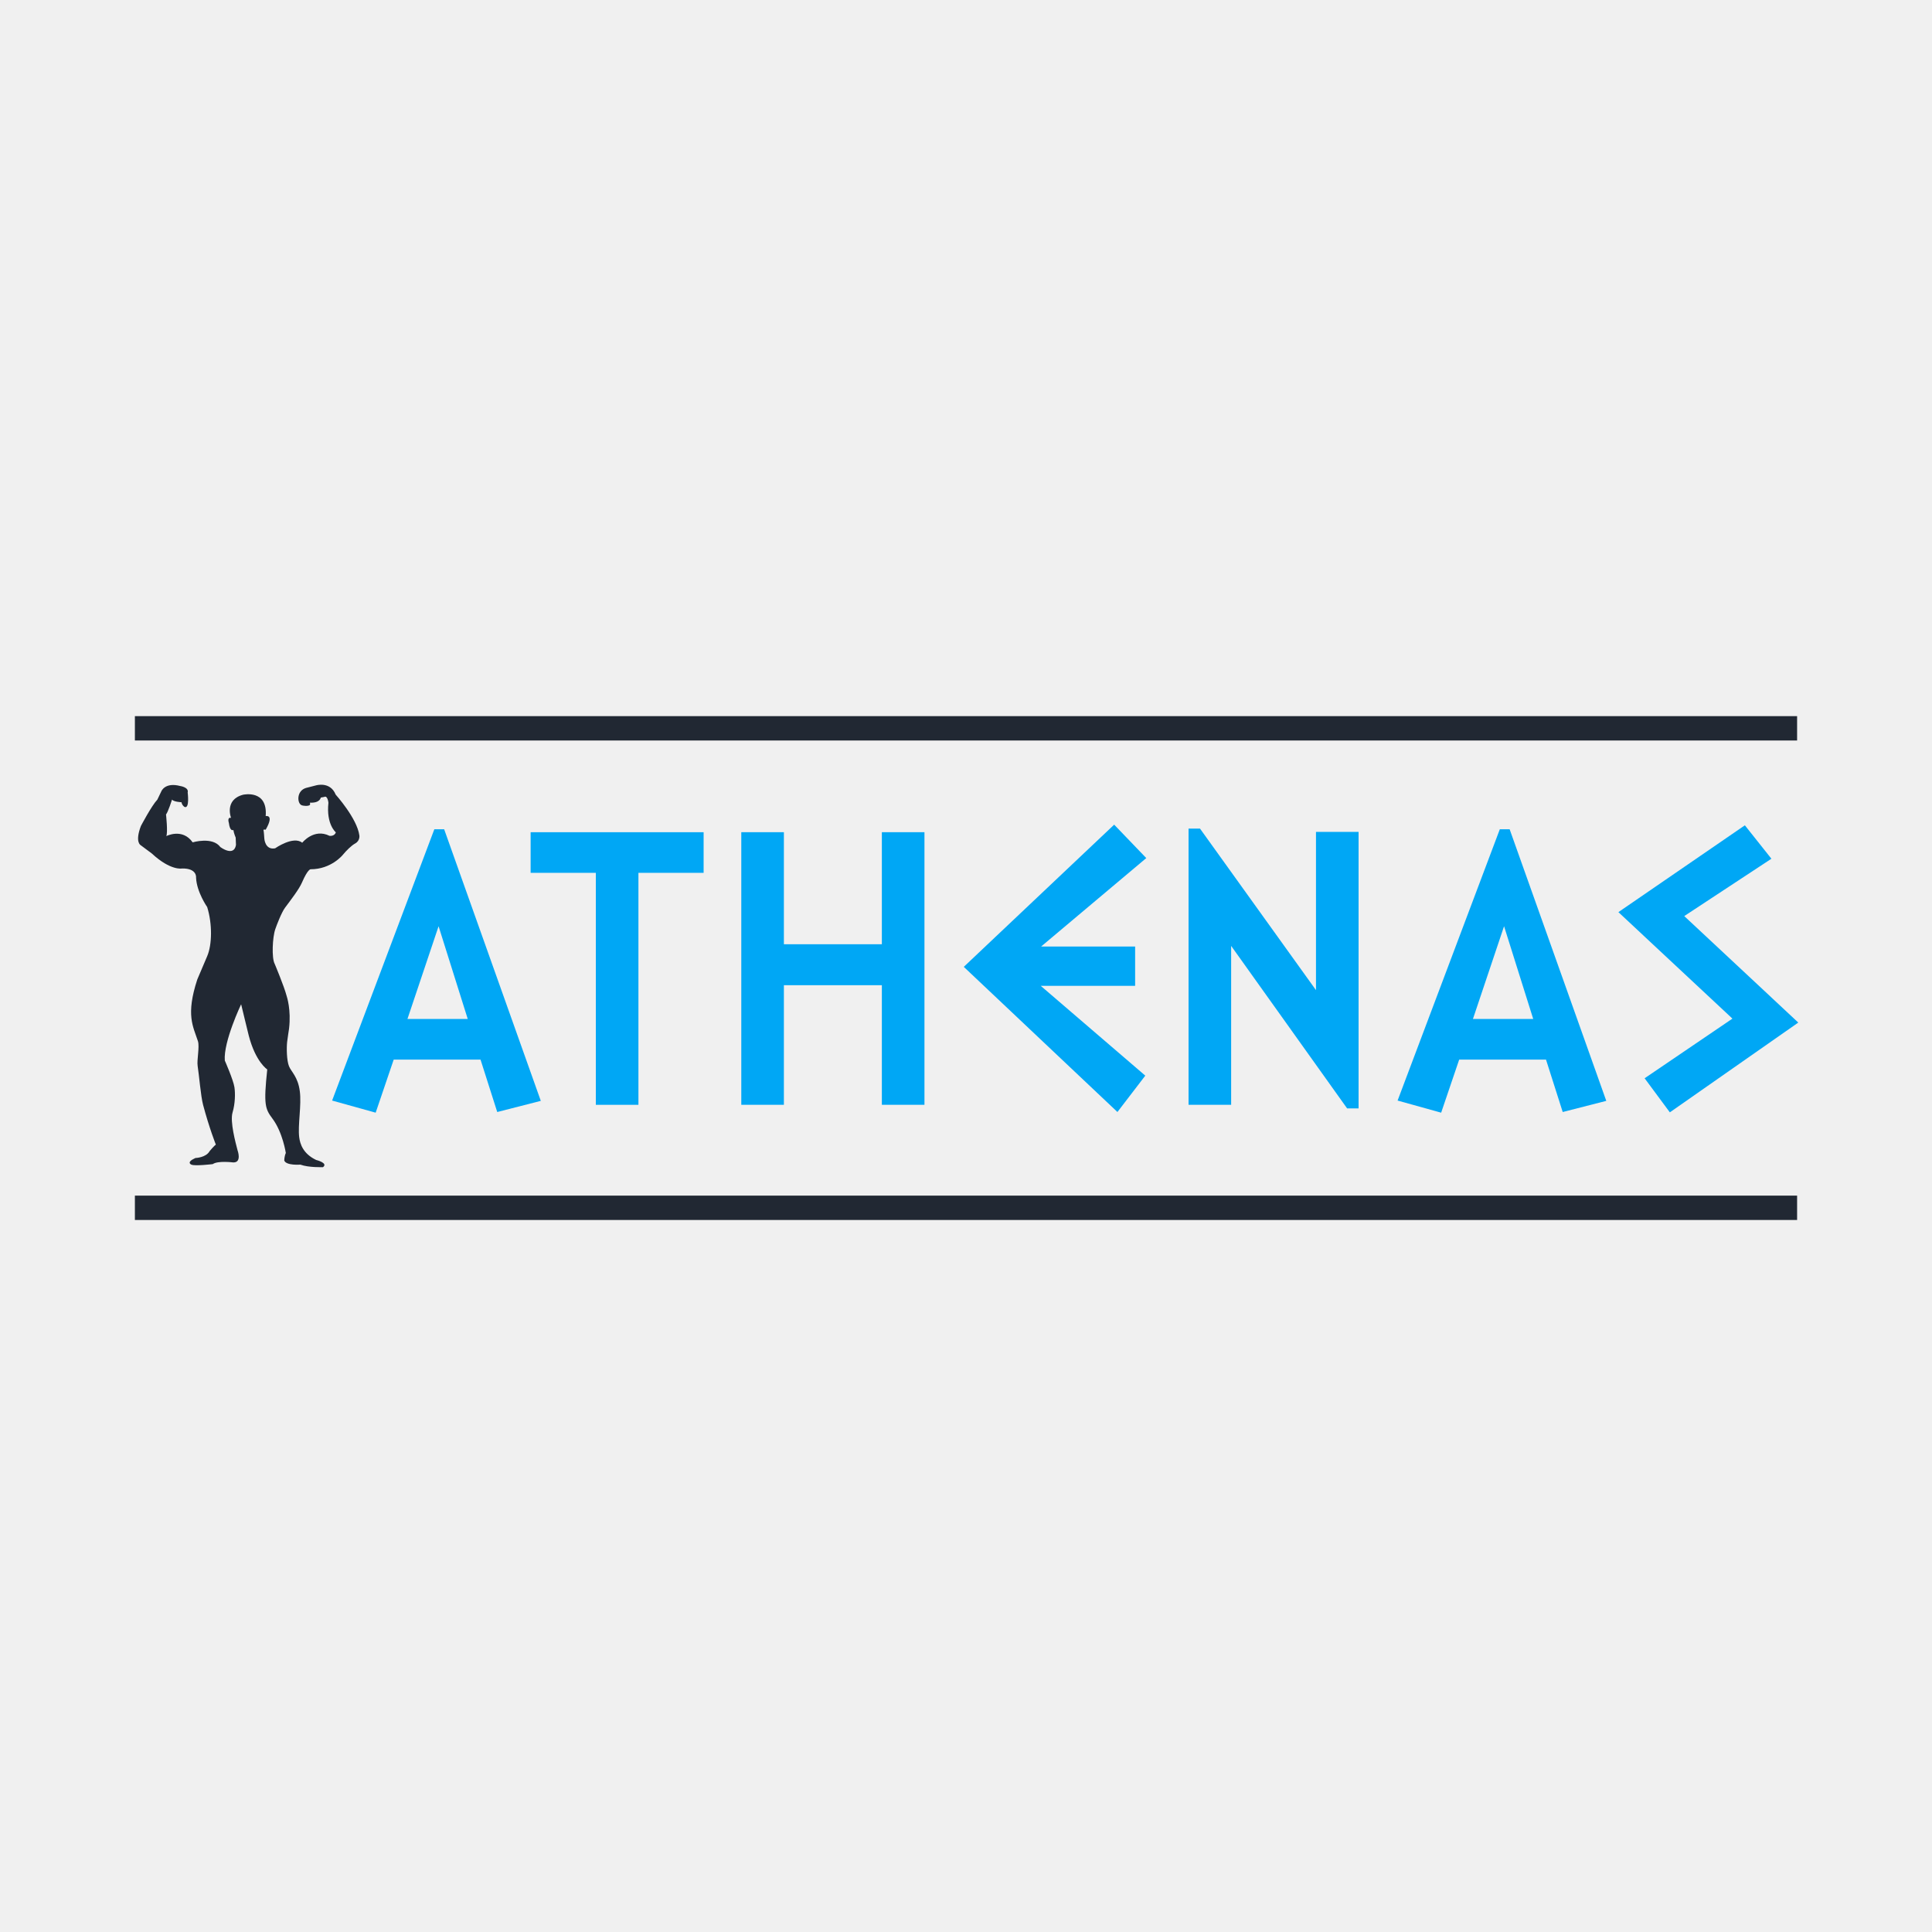
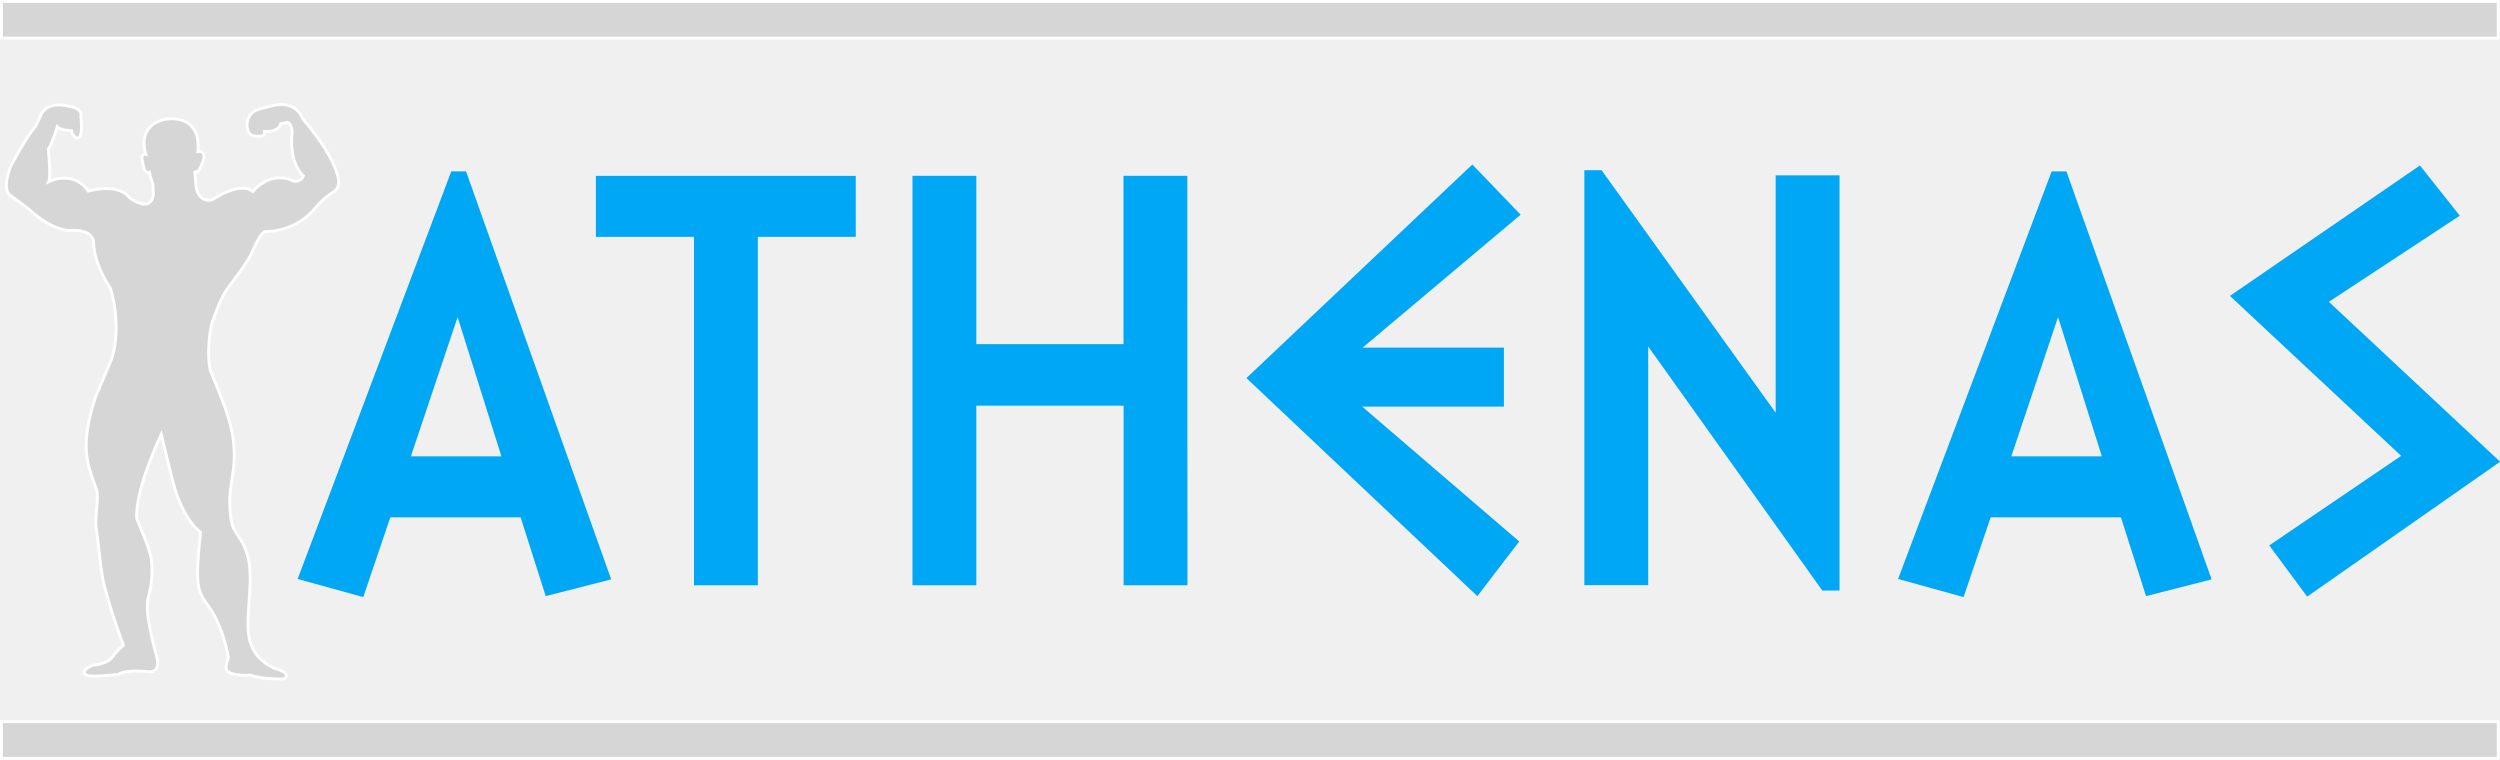
- <svg xmlns="http://www.w3.org/2000/svg" version="1.1" x="0px" y="0px" viewBox="0 0 1000 1000" style="enable-background:new 0 0 1000 1000;" xml:space="preserve">
-   <style type="text/css">
- 	.st0{fill:#00A7F5;}
- 	.st1{fill:#212833;}
- </style>
+ <svg xmlns="http://www.w3.org/2000/svg" viewBox="0 0 861.47 261.79">
+   <defs>
+     <style>.cls-1{fill:#00a7f5;}.cls-2{fill:#d6d6d6;stroke:#fff;stroke-miterlimit:10;}</style>
+   </defs>
  <g id="txt">
-     <g>
-       <path class="st0" d="M279.92,569.81l-22.55,5.77l-8.65-27.13h-44.94l-9.33,27.47l-22.55-6.27l52.91-140.42h5.09L279.92,569.81z     M242.1,527.41l-15.09-47.99l-16.11,47.99H242.1z" />
-       <path class="st0" d="M364.2,451.78h-33.75v120.07h-22.05V451.78h-33.75v-21.03h89.54V451.78z" />
-       <path class="st0" d="M478.5,571.84h-22.05v-61.9h-50.71v61.9h-22.05v-141.1h22.05v58h50.71v-58h22.05V571.84z" />
-       <path class="st0" d="M593.31,444.14l-54.44,45.79h48.67v20.35h-48.84l54.1,46.47l-14.42,18.82l-79.53-75.13l77.84-73.6    L593.31,444.14z" />
-       <path class="st0" d="M703.2,573.71h-5.93l-60.03-84.12v82.25h-22.05V428.88h5.93l60.03,83.61v-81.91h22.05V573.71z" />
-       <path class="st0" d="M831.41,569.81l-22.55,5.77l-8.65-27.13h-44.94l-9.33,27.47l-22.55-6.27l52.91-140.42h5.09L831.41,569.81z     M793.59,527.41l-15.09-47.99l-16.11,47.99H793.59z" />
-       <path class="st0" d="M930.79,529.28l-66.48,46.47l-13.06-17.64l45.45-30.87l-59.02-55.12l65.46-44.94l13.74,17.3l-45.11,29.68    L930.79,529.28z" />
-     </g>
+     <path class="cls-1" d="M210.1,199.14l-22.55,5.77-8.65-27.14H134l-9.33,27.48L102.07,199,155,58.56h5.09Zm-37.82-42.39-15.09-48-16.11,48Z" transform="translate(0.5 0.5)" />
+     <path class="cls-1" d="M294.38,81.11H260.64V201.18h-22V81.11H204.84v-21h89.54Z" transform="translate(0.5 0.5)" />
+     <path class="cls-1" d="M408.68,201.18h-22v-61.9H335.93v61.9h-22V60.08h22v58h50.71v-58h22Z" transform="translate(0.5 0.5)" />
+     <path class="cls-1" d="M523.49,73.48l-54.43,45.79h48.67v20.35H468.89L523,186.08l-14.42,18.83L429,129.78l77.84-73.6Z" transform="translate(0.5 0.5)" />
+     <path class="cls-1" d="M633.38,203h-5.93l-60-84.11v82.25h-22v-143h5.93l60,83.6V59.91h22Z" transform="translate(0.5 0.5)" />
+     <path class="cls-1" d="M761.59,199.14,739,204.91l-8.65-27.14H685.45l-9.33,27.48L653.56,199,706.48,58.56h5.08Zm-37.82-42.39-15.09-48-16.11,48Z" transform="translate(0.5 0.5)" />
+     <path class="cls-1" d="M861,158.61l-66.48,46.47-13.06-17.64,45.45-30.86-59-55.12,65.46-44.94,13.73,17.3L802,103.5Z" transform="translate(0.5 0.5)" />
  </g>
  <g id="lineas">
-     <rect x="493.69" y="-53.21" transform="matrix(6.123234e-17 -1 1 6.123234e-17 123.0289 876.9711)" class="st1" width="12.61" height="860.36" />
-     <rect x="493.69" y="194.97" transform="matrix(6.123234e-17 -1 1 6.123234e-17 -125.1507 1125.151)" class="st1" width="12.61" height="860.36" />
+     <rect class="cls-2" x="423.87" y="-423.87" width="12.61" height="860.36" transform="translate(424.37 436.99) rotate(-90)" />
+     <rect class="cls-2" x="423.87" y="-175.69" width="12.61" height="860.36" transform="translate(176.19 685.17) rotate(-90)" />
  </g>
  <g id="iso">
-     <g>
-       <path class="st1" d="M163.41,406.55c0,0,7.46-2.36,10.34,4.74c0,0,11.06,12.28,12.26,21.13c0,0,0.46,2.7-2.17,4.16    c-1.96,1.07-4.64,3.73-6.4,5.89c0,0-5.93,7.46-16.68,7.46c0,0-1.43-0.15-4.44,6.82c-1.53,3.56-5.71,8.92-8.77,13.05    c-1.86,2.49-4.37,9.11-5.05,11.09c-1.49,4.28-1.93,14.88-0.37,17.89c0,0,4.92,11.65,6.26,16.81c0.09,0.31,2.38,7.08,1.22,16.85    c-0.11,0.95-0.75,4.66-0.99,6.85c-0.35,3.14-0.24,9.64,0.97,12.61c1.15,2.84,4.62,5.46,5.58,12.85c0.98,7.21-1.1,17.64-0.3,23.91    c0.45,3.5,2.03,8.52,8.78,11.74c0,0,6.4,1.55,3.53,3.72c0,0-7.38,0.28-11.71-1.31c0,0-7.38,0.59-8.34-2.15    c0,0,0.02-2.14,0.81-3.88c0,0-1.62-10.73-6.91-17.78c-3.81-5.09-4.64-7.21-2.7-25.46c0,0-6.02-3.81-9.58-17.55    c-1.04-4.04-2.65-11.01-3.94-16.19c0,0-9.24,19.39-8.45,29.14c0,0,4.4,9.99,4.98,13.79c0.49,3.25,0.39,8.49-0.97,13.09    c-1.41,4.75,1.61,15.8,2.58,19.54c0,0,2.39,6.46-2.24,6.31c0,0-8.01-1.01-10.58,0.87c0,0-9.14,1.12-11.05,0.28    c0,0-3.05-1.14,2.08-3.44c0,0,5.46-0.14,7.37-3.59c0,0,2.41-2.88,3.2-3.32c0,0-3.36-8.39-6.6-20.54    c-1.24-4.68-2.07-15.46-2.83-20.22c-0.48-2.97,1.09-9.94,0.14-12.83c-2.5-7.66-6.35-13.49-0.33-31.89c0,0,3.27-7.73,5.13-12.07    c2.54-5.93,2.72-16.67,0-25.43c0,0-5.44-7.77-5.76-15.22c0,0,0.65-4.87-7.22-4.74c0,0-5.92,1.3-15.7-7.78l-5.77-4.3    c0,0-3.06-1.51,0.14-9.92c0,0,5.55-10.55,8.51-13.64l2.08-4.33c0,0,1.84-4.81,9.78-2.72c0,0,4.56,0.65,3.84,3.37    c0,0,1.12,8.54-1.6,7.47c0,0-1.29-0.71-1.6-2.44c0,0-4.01-0.19-4.9-1.36c0,0-2.08,6.53-3.11,7.68c0,0,1.03,9.32,0.15,11.2    c0,0,8.34-4.31,13.64,3.24c0,0,10.26-3.09,14.34,2.44c0,0,6.98,5.26,8.08-1.08l-0.15-3.81c0,0-0.97-2.3-1.2-3.95    c0,0-1.76,1.08-2.33-3.67c0,0-1.03-3.09,1.13-2.59c0,0-3.61-9.4,6.24-11.99c0,0,12.82-2.93,11.69,11.06c0,0,4.65-1.09,0,7.04    c0,0-1.38-0.31-1.12,0.3c0.17,0.36,0.41,4.24,0.41,4.24s0.31,6.11,5.6,5.09c0,0,9.45-6.62,14.02-2.88c0,0,6.01-7.62,14.11-3.58    c0,0,2.56,0.42,3.29-1.8c0,0-5.06-4.1-3.84-15.3c0,0-0.39-3.95-2.18-3.03l-1.77,0.34c0,0-0.39,2.9-5.6,2.62c0,0,0.18,1-0.06,1.21    c-0.82,0.7-3.56,0.55-4.5,0c-2.14-1.25-2.36-7.42,2.57-8.84L163.41,406.55z" />
-     </g>
+     <path class="cls-2" d="M93.59,35.88s7.46-2.35,10.34,4.75c0,0,11.06,12.28,12.27,21.13A4.15,4.15,0,0,1,114,65.92a27,27,0,0,0-6.39,5.89,22.38,22.38,0,0,1-16.69,7.46s-1.42-.15-4.43,6.82C85,89.65,80.8,95,77.74,99.14c-1.86,2.49-4.37,9.11-5,11.09-1.49,4.28-1.93,14.88-.37,17.89,0,0,4.93,11.65,6.26,16.81a41.39,41.39,0,0,1,1.22,16.85c-.11.95-.74,4.66-1,6.85-.35,3.14-.24,9.64,1,12.61s4.62,5.46,5.58,12.85c1,7.21-1.1,17.64-.29,23.91.45,3.5,2,8.51,8.78,11.73,0,0,6.4,1.55,3.52,3.72,0,0-7.38.28-11.7-1.31,0,0-7.38.58-8.34-2.15a11.17,11.17,0,0,1,.8-3.88s-1.62-10.73-6.9-17.79c-3.81-5.09-4.64-7.21-2.7-25.46,0,0-6-3.81-9.58-17.55-1-4-2.65-11-3.94-16.19,0,0-9.24,19.4-8.45,29.15,0,0,4.4,10,5,13.79a33,33,0,0,1-1,13.09c-1.41,4.75,1.61,15.79,2.57,19.54,0,0,2.39,6.46-2.24,6.31,0,0-8-1-10.58.86,0,0-9.14,1.13-11,.28,0,0-3.05-1.14,2.08-3.44,0,0,5.46-.14,7.37-3.59a26.47,26.47,0,0,1,3.2-3.31,199.83,199.83,0,0,1-6.6-20.54c-1.24-4.68-2.07-15.46-2.83-20.22-.48-3,1.09-9.93.14-12.82-2.5-7.66-6.35-13.49-.33-31.89,0,0,3.27-7.73,5.13-12.08,2.54-5.93,2.72-16.67,0-25.43,0,0-5.44-7.76-5.76-15.22,0,0,.65-4.87-7.22-4.74,0,0-5.92,1.3-15.7-7.77L3,66.78s-3-1.51.14-9.91c0,0,5.55-10.56,8.52-13.65l2.07-4.32s1.85-4.81,9.78-2.72c0,0,4.57.65,3.84,3.37,0,0,1.12,8.53-1.59,7.46a3.55,3.55,0,0,1-1.61-2.44s-4-.19-4.89-1.35c0,0-2.09,6.53-3.12,7.68,0,0,1,9.32.15,11.2,0,0,8.34-4.31,13.64,3.24,0,0,10.25-3.09,14.34,2.44,0,0,7,5.26,8.08-1.08l-.15-3.81a20,20,0,0,1-1.2-4S49.21,60,48.65,55.26c0,0-1-3.09,1.12-2.58,0,0-3.61-9.4,6.25-12,0,0,12.81-2.93,11.69,11.06,0,0,4.65-1.09,0,7,0,0-1.38-.32-1.12.3.16.36.41,4.24.41,4.24s.32,6.11,5.61,5.1c0,0,9.44-6.62,14-2.88,0,0,6-7.62,14.11-3.58,0,0,2.56.42,3.29-1.8,0,0-5.06-4.1-3.84-15.3,0,0-.4-3.95-2.18-3l-1.77.34s-.39,2.9-5.61,2.62c0,0,.19,1-.06,1.21-.82.69-3.56.55-4.49,0-2.14-1.25-2.36-7.42,2.56-8.84Z" transform="translate(0.5 0.5)" />
  </g>
</svg>
